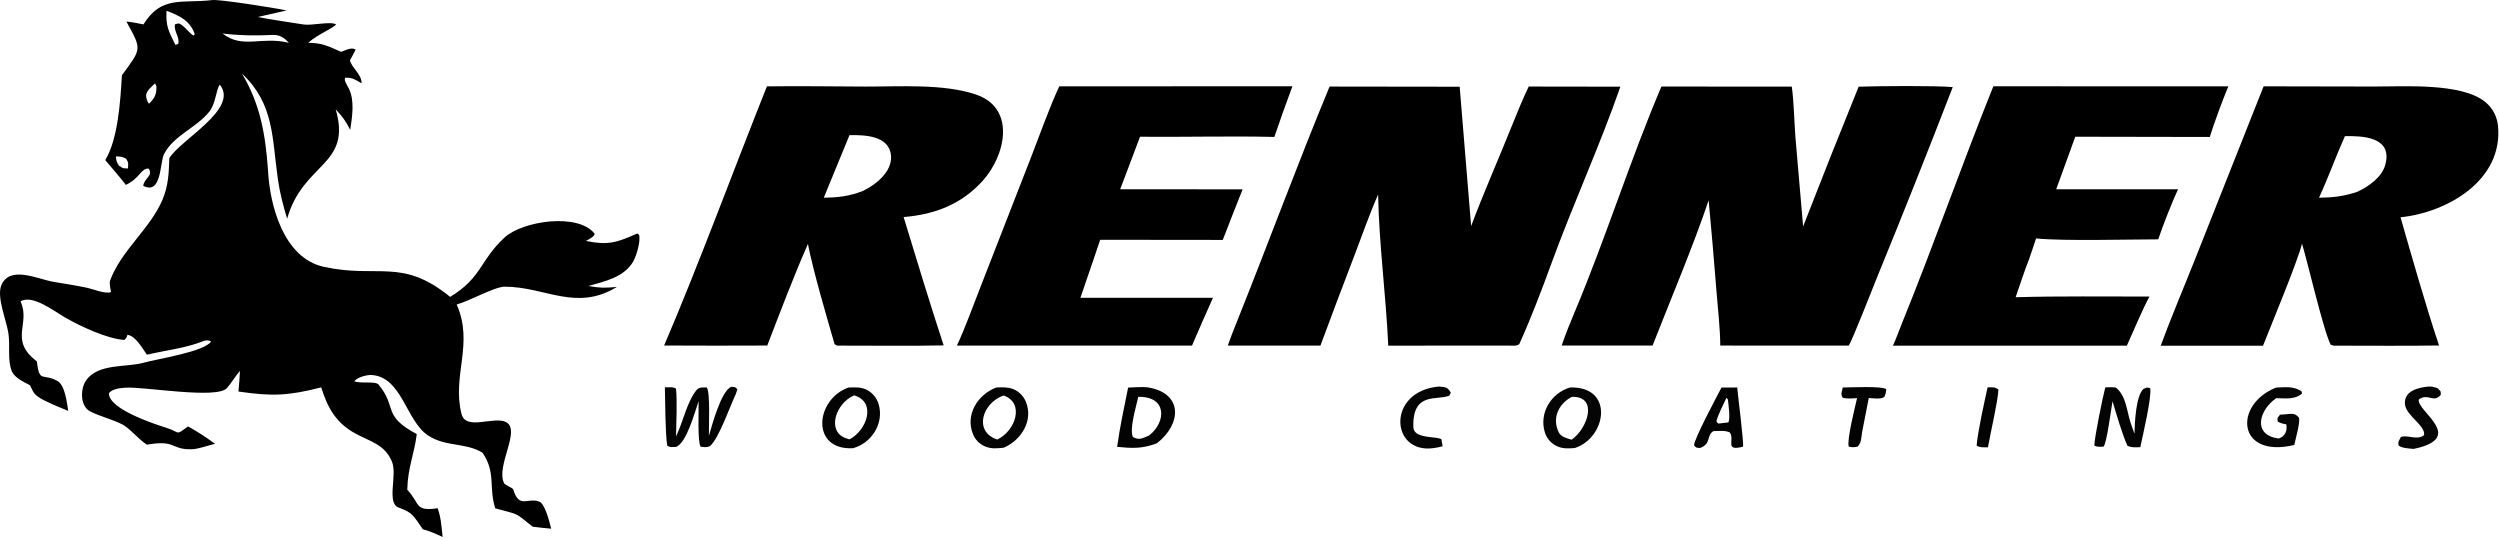
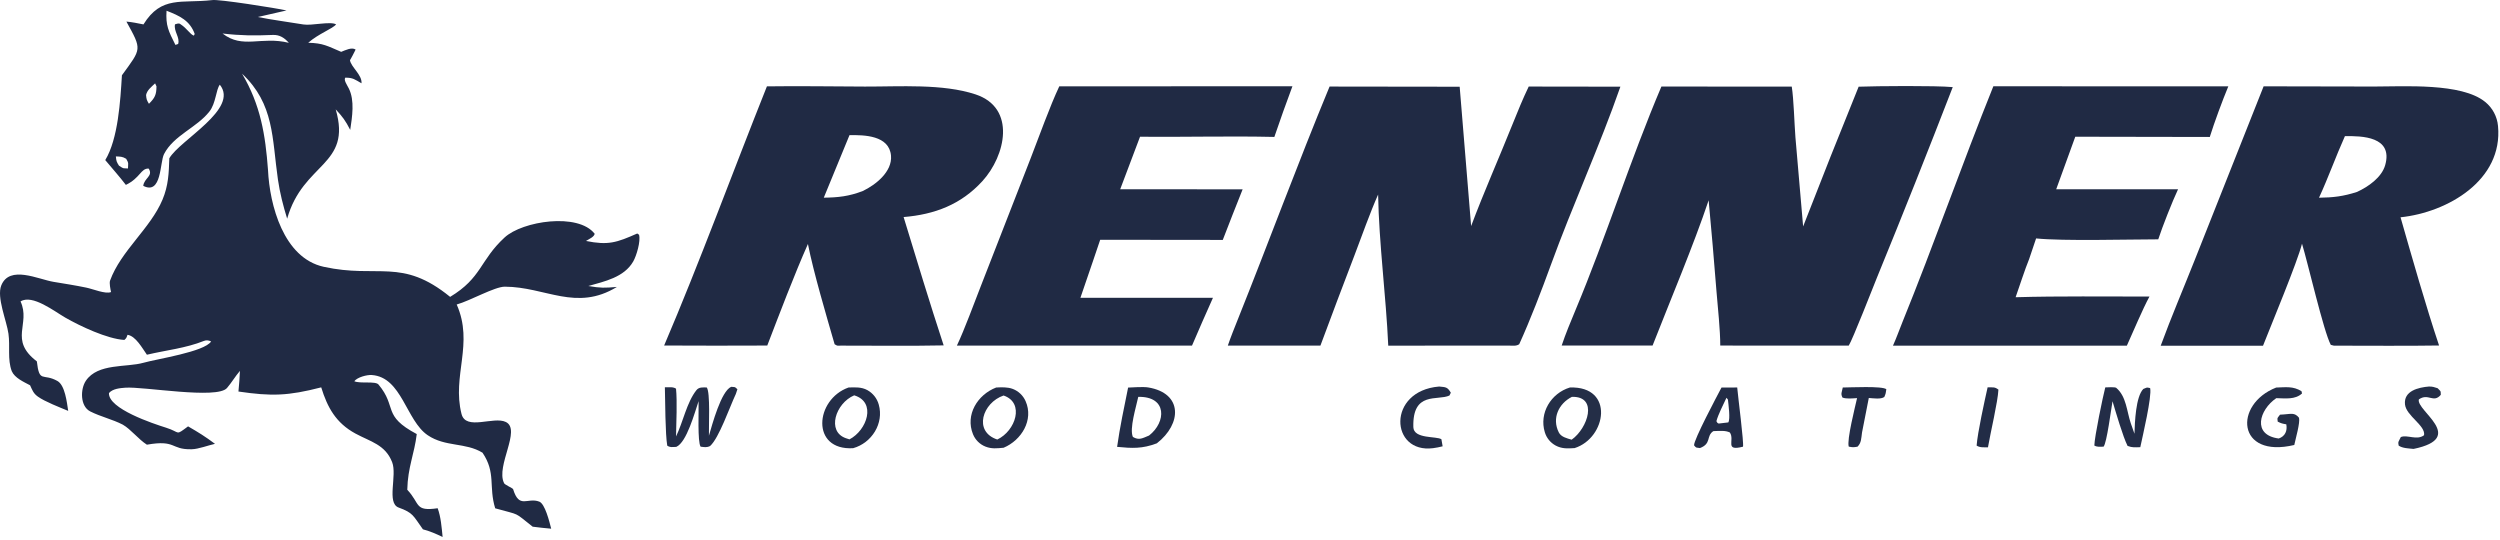
<svg xmlns="http://www.w3.org/2000/svg" width="922" height="199" viewBox="0 0 922 199" fill="none">
-   <path d="M78.236 0.036C80.46 -0.385 101.851 2.997 105.67 3.853C102.145 4.678 98.615 5.483 95.08 6.27C99.735 7.236 107.082 8.218 111.915 9.025C114.925 9.528 121.892 7.77 123.953 8.989C122.744 10.568 117.454 12.438 113.674 15.771C119.217 15.911 120.716 16.953 125.825 19.121C127.362 18.529 129.752 17.297 131.153 18.284C130.989 18.646 129.091 22.38 129.062 22.139C129.362 24.666 133.636 27.626 133.319 30.719C130.806 29.28 130.184 28.629 127.331 28.643C126.715 29.568 127.91 31.171 128.646 32.636C130.868 37.06 129.879 43.111 129.162 47.903C127.393 44.458 126.356 43.075 123.807 40.336C129.887 61.177 111.779 59.829 105.903 80.651C104.432 75.906 103.205 71.105 102.496 66.19C100.301 50.981 101.21 38.381 89.27 27.173C96.088 38.715 97.877 49.65 98.843 62.727C99.448 75.587 104.547 95.132 119.376 98.393C139.508 102.821 148.129 94.915 166.008 109.489C177.738 102.419 176.915 96.059 186.084 87.593C192.703 81.482 213.234 78.363 219.327 86.229C219.025 87.438 217.448 88.032 216.11 88.868C224.352 90.541 227.457 89.457 235.02 86.11L235.679 86.572C236.348 88.959 234.73 94.344 233.538 96.422C230.166 102.301 222.962 103.77 216.978 105.482C221.638 106.267 222.935 106.205 227.51 105.823C212.506 115.006 201.251 105.792 186.188 105.727C182.43 105.711 173.418 110.912 168.43 112.299C174.83 126.788 166.628 138.529 170.203 152.648C171.801 158.961 182.068 153.392 186.58 155.642C192.309 158.499 182.821 171.809 185.872 178.122C185.952 178.723 189.113 180.006 189.239 180.415C191.518 187.848 194.5 183.32 198.884 184.999C201.003 185.811 202.589 192.297 203.284 194.982C201.148 194.839 198.618 194.487 196.458 194.245C189.222 188.578 192.283 190.187 182.629 187.464C180.143 179.396 182.988 174.401 177.954 166.961C171.637 163.092 164.278 164.929 157.738 160.505C149.765 155.111 148.216 139.095 137.129 138.309C135.291 138.179 131.757 139.135 130.667 140.598C132.795 141.576 138.458 140.454 139.593 141.815C146.592 150.209 140.804 153.232 153.696 160.082C152.852 167.327 150.372 172.328 150.206 180.631C155.084 185.788 152.767 188.702 161.413 187.438C162.606 190.696 162.889 194.581 163.235 198.031C160.417 196.727 159.004 196.064 155.972 195.211C152.295 190.081 152.406 189.157 147.011 187.18C142.492 185.525 146.526 175.333 144.623 170.455C142.086 163.953 136.678 162.924 131.093 159.896C123.875 155.983 120.742 150.243 118.466 142.858C106.213 146.023 100.099 146.181 87.939 144.395C88.219 141.815 88.346 139.366 88.485 136.782C86.759 138.787 85.425 141.109 83.706 143.107C80.06 147.345 52.808 142.488 46.254 142.98C44.269 143.129 41.572 143.351 40.185 144.955C39.862 150.753 56.523 156.25 61.241 157.731C66.751 159.462 64.488 160.837 69.357 157.241C73.317 159.524 75.632 160.966 79.287 163.686C76.852 164.225 73.129 165.638 70.773 165.678L70.47 165.682C62.922 165.831 64.985 162.093 54.176 164.001C51.061 162.023 48.26 158.315 45.285 156.61C41.437 154.621 37.133 153.687 33.277 151.732C29.531 149.833 29.571 143.511 31.686 140.397C36.103 133.891 46.633 135.574 52.929 133.784C57.981 132.348 75.303 129.779 77.86 125.936C77.068 125.504 76.101 125.377 75.257 125.715C68.451 128.438 61.279 129.139 54.18 130.822C52.434 128.367 50.044 123.918 47.022 123.479C46.654 124.495 46.659 124.712 45.858 125.37C39.566 124.989 29.61 120.311 24.069 117.13C20.102 114.853 11.913 108.415 7.576 111.169C11.424 119.535 3.118 125.281 13.589 133.278C14.523 141.451 15.806 137.498 21.169 140.502C23.982 142.078 24.657 148.347 25.154 151.535C22.153 150.284 16.44 148.072 14.012 146.295L13.763 146.109C12.31 145.045 11.861 143.743 11.097 142.096C8.71 140.823 5.43 139.4 4.332 136.872C2.709 132.561 3.771 127.726 3.12 123.077C2.443 118.244 -1.294 109.672 0.467 105.274C3.509 97.682 14.116 103.013 19.743 103.945C23.674 104.596 27.909 105.259 31.821 106.075C34.214 106.557 38.982 108.573 40.951 107.706C40.728 106.704 40.263 104.386 40.589 103.49C44.584 92.491 55.485 84.263 59.94 73.612C62.126 68.384 62.261 63.816 62.443 58.379C66.374 51.573 88.279 40.182 81.071 31.238C79.637 33.039 79.641 38.099 77.222 41.138C72.554 47.094 64.037 49.91 60.492 56.831C58.914 59.91 59.699 72.036 52.831 68.54C53.169 65.646 56.614 64.945 54.836 62.172C51.923 62.019 51.762 65.615 46.42 68.192C44.228 65.3 41.204 61.908 38.82 59.042C43.58 51.168 44.387 37.164 44.966 27.756C52.238 17.761 52.407 18.487 46.619 7.962C48.718 8.132 50.836 8.598 52.908 9.002C59.554 -1.728 66.98 1.345 78.236 0.036ZM66.221 8.704L66.616 8.958C69.015 10.524 70.09 12.678 71.499 13.142L71.807 12.523C70.045 7.587 66.22 5.812 61.42 3.962C61.077 9.473 62.131 11.429 64.693 16.564L65.698 16.214C66.455 13.805 64.018 11.596 64.534 8.983C65.208 8.77 65.511 8.612 66.221 8.704ZM106.532 15.795C104.924 13.968 103.119 12.783 100.639 12.887C93.841 13.171 88.797 13.148 82.066 12.354C89.508 18.182 96.318 13.27 106.532 15.795ZM54.928 38.285C57.126 36.091 57.687 34.96 57.71 31.833L57.203 30.745C55.838 32.041 54.233 33.252 53.87 35.048C54.019 36.683 54.091 36.87 54.928 38.285ZM47.199 62.129C47.244 59.87 47.544 60.337 46.537 58.561C45.12 57.693 44.354 57.769 42.731 57.687C42.901 59.427 42.95 59.625 43.879 61.098C45.784 62.297 44.998 62.003 47.199 62.129Z" fill="black" />
-   <path d="M490.348 31.922L538.328 31.986L542.553 83.375C547.278 70.772 552.813 58.329 557.818 45.826C559.673 41.193 561.633 36.415 563.788 31.918L597.598 31.968C589.973 53.874 579.868 75.914 571.933 97.777C568.553 107.075 564.378 117.955 560.293 126.937C559.253 127.704 557.873 127.472 556.488 127.453L511.988 127.477C511.173 109.267 508.563 89.761 508.248 71.744C505.233 78.529 502.243 87.022 499.573 94.048C495.308 105.159 491.108 116.295 486.973 127.456L452.823 127.452C453.898 124.3 455.238 120.97 456.478 117.872C467.903 89.334 478.583 60.312 490.348 31.922Z" fill="black" />
-   <path d="M612.728 31.916L660.803 31.944C661.533 36.648 661.758 45.499 662.148 50.581L664.993 83.515C671.683 66.281 678.508 49.101 685.468 31.974C692.288 31.721 713.753 31.532 720.173 32.127C711.103 55.601 701.798 78.984 692.263 102.273C690.898 105.657 683.133 125.51 681.813 127.459L634.433 127.443C634.443 121.775 633.528 113.384 633.043 107.487C632.158 96.272 631.193 85.064 630.148 73.864C624.588 90.463 615.958 110.845 609.468 127.445L575.948 127.441C577.303 123.331 579.348 118.403 581.028 114.39C592.323 87.416 601.308 58.772 612.728 31.916Z" fill="black" />
-   <path d="M282.84 31.851C294.807 31.676 306.97 31.89 319.005 31.928C331.744 31.968 347.705 30.802 359.79 34.813C374.87 39.819 370.865 57.444 362.291 66.821C354.442 75.405 344.757 79.098 333.25 80.049C338.01 95.629 342.947 111.936 348.023 127.381C335.667 127.64 322.644 127.454 310.238 127.465C308.651 127.447 308.973 127.678 307.805 126.953C304.807 116.577 299.978 100.262 297.964 89.984C292.956 101.257 287.449 115.784 282.968 127.436C270.29 127.498 257.611 127.495 244.933 127.426C257.937 96.999 270.433 62.908 282.84 31.851ZM303.812 72.903C309.133 72.842 313.136 72.4 318.185 70.451C323.034 68.134 329.109 63.276 328.605 57.423C327.955 49.869 318.634 49.76 313.291 49.845L303.812 72.903Z" fill="black" />
-   <path d="M834.823 31.835L875.493 31.916C886.463 31.928 907.838 30.468 916.533 37.591C919.253 39.788 920.958 42.995 921.268 46.477C923.158 66.499 902.643 78.329 885.318 80.137C889.543 94.891 894.693 113.007 899.528 127.419C886.758 127.626 873.543 127.466 860.738 127.48L859.593 127.182C856.978 122.355 851.078 96.674 848.978 89.874C847.333 96.527 837.618 119.808 834.603 127.498L796.868 127.507C800.613 117.267 805.358 106.132 809.433 95.854L834.823 31.835ZM855.248 72.919C860.538 72.85 864.163 72.423 869.253 70.792C873.463 68.866 878.378 65.411 879.658 60.897C882.648 50.336 871.088 50.099 864.803 50.218C861.498 57.572 858.528 65.87 855.248 72.919Z" fill="black" />
-   <path d="M735.148 31.822L821.803 31.84C819.578 37.23 816.693 45.011 814.968 50.514L765.363 50.424L758.323 69.812L803.263 69.811C801.103 74.425 797.533 83.482 795.963 88.267C785.183 88.279 760.918 88.954 750.913 87.931L748.353 95.523C746.828 99.219 744.748 105.689 743.358 109.62C759.443 109.144 776.563 109.392 792.723 109.366C790.218 113.954 786.663 122.472 784.383 127.486L698.123 127.487C699.368 124.753 700.428 121.729 701.563 118.931C713.258 90.124 723.543 60.651 735.148 31.822Z" fill="black" />
-   <path d="M390.664 31.838L476.648 31.816C474.333 38.011 472.113 44.239 469.983 50.5C453.803 50.119 436.759 50.589 420.44 50.435L413.129 69.794L458.283 69.826C455.803 76.028 453.363 82.246 450.963 88.48L405.749 88.43L403.28 95.729L398.459 109.82L447.345 109.817C444.718 115.674 442.141 121.552 439.614 127.453L352.905 127.449C355.631 121.749 359.402 111.46 361.766 105.416L380.174 58.193C383.257 50.272 387.129 39.354 390.664 31.838Z" fill="black" />
-   <path d="M312.931 142.913C315.367 142.832 317.682 142.687 319.859 143.864C321.926 144.998 323.448 146.917 324.08 149.188C326.073 156.123 321.507 163.377 314.627 165.294C298.931 166.204 300.568 147.3 312.931 142.913ZM313.285 162.038C319.764 158.684 323.33 148.294 315.027 145.799C308.133 148.72 304.8 159.126 311.954 161.61C312.394 161.762 312.838 161.904 313.285 162.038Z" fill="black" fill-opacity="0.984" />
-   <path d="M578.983 142.906C595.528 142.362 592.488 161.542 580.708 165.258C578.143 165.417 576.038 165.553 573.723 164.317C571.788 163.272 570.348 161.5 569.723 159.392C567.573 152.333 571.993 145.024 578.983 142.906ZM579.633 162.156C585.583 157.959 589.533 146.082 579.728 146.357C574.838 148.813 572.258 154.29 574.888 159.483C575.738 161.166 577.913 161.664 579.633 162.156Z" fill="black" fill-opacity="0.98" />
-   <path d="M367.384 142.914C369.424 142.818 371.586 142.708 373.528 143.442C375.635 144.256 377.33 145.877 378.239 147.944C381.303 154.854 376.749 162.355 370.126 165.129C367.702 165.354 365.75 165.609 363.446 164.707C361.347 163.878 359.68 162.224 358.837 160.13C355.938 152.995 360.476 145.579 367.384 142.914ZM367.795 162.098C374.558 158.923 377.997 148.528 370.119 145.864C362.372 148.5 358.85 159.126 367.795 162.098Z" fill="black" fill-opacity="0.984" />
-   <path d="M416.046 142.939C417.801 142.841 421.711 142.6 423.429 142.883C436.258 145.002 435.904 156.304 426.637 163.499C421.256 165.549 417.492 165.339 411.989 164.802C412.937 157.919 414.657 149.778 416.046 142.939ZM423.77 160.624C430.139 155.699 430.51 146.11 419.79 146.367C418.985 150.167 416.471 158.124 417.808 161.142C420.111 162.507 421.386 161.583 423.77 160.624Z" fill="black" fill-opacity="0.988" />
-   <path d="M245.204 142.814C246.75 142.853 248.254 142.598 249.317 143.347C249.786 148.098 249.413 155.979 249.319 160.966C251.935 155.601 253.258 148.422 256.834 143.9C257.806 142.672 259.281 142.886 260.642 142.897C262.018 144.585 261.363 157.352 261.451 160.701C262.685 156.496 265.941 144.289 269.652 142.658C271.391 142.834 270.839 142.549 271.957 143.557L271.372 145.304C269.133 150.024 265.173 161.582 261.875 164.496C260.589 165.119 259.794 164.9 258.398 164.737C257.199 163.195 257.731 151.051 257.646 147.934C256.229 152.068 253.266 163.141 249.418 164.804C248.083 164.855 247.12 165.08 246.078 164.349C245.352 160.195 245.318 147.64 245.204 142.814Z" fill="black" fill-opacity="0.984" />
-   <path d="M776.423 142.87C777.098 142.838 780.028 142.676 780.458 143.035C784.208 146.16 784.358 151.754 785.823 156.074C786.273 157.408 786.708 158.669 787.188 159.962C787.323 155.789 787.648 146.337 790.448 143.455C792.093 142.824 791.478 142.827 792.973 143.128C793.683 146.192 790.198 160.845 789.343 164.919C787.483 164.976 786.383 165.131 784.648 164.452C782.948 161.096 780.243 151.802 779.098 147.979C778.603 150.687 777.008 163.335 775.798 164.722C774.468 164.759 773.543 164.937 772.393 164.319C772.453 161.078 775.543 146.277 776.423 142.87Z" fill="black" fill-opacity="0.984" />
-   <path d="M839.448 142.927C843.068 142.815 845.703 142.362 848.798 144.278L848.983 145.114C846.423 147.445 842.903 146.911 839.493 146.84C833.208 151.127 830.463 160.429 840.398 161.722C842.773 160.89 843.628 158.89 843.188 156.494C841.688 156.225 841.388 156.174 840.023 155.501C839.863 153.846 839.708 154.525 840.873 152.929L842.238 152.845C844.843 152.691 846.248 152.027 847.878 154.076C848.338 155.902 846.638 161.654 846.133 164.11C824.878 169.182 823.693 149.108 839.448 142.927Z" fill="black" fill-opacity="0.98" />
-   <path d="M634.893 142.917L640.683 142.908C640.968 146.226 643.198 163.423 642.818 164.739C635.848 166.523 639.903 162.397 637.978 159.506C636.343 158.692 634.203 158.933 632.333 158.977L631.883 159C629.168 160.751 631.278 163.629 626.938 165.243C625.238 164.975 625.728 165.29 624.773 164.25C624.603 162.259 633.173 146.192 634.893 142.917ZM633.843 156.207L637.398 155.787C638.198 154.525 637.458 149.235 637.263 147.389L636.723 146.697C635.623 149.033 633.613 152.996 633.013 155.328C633.443 156.022 633.198 155.858 633.843 156.207Z" fill="black" fill-opacity="0.988" />
-   <path d="M895.803 142.548C897.223 142.559 897.658 142.746 898.988 143.171C900.338 144.592 900.088 143.938 900.163 145.609C897.448 148.833 895.563 144.842 892.073 147.305C890.963 151.476 909.913 161.456 890.128 165.559C888.333 165.372 886.063 165.337 884.633 164.346C884.288 162.837 884.638 162.867 885.428 161.183C887.813 160.21 891.338 162.523 893.988 160.51C894.638 156.951 887.423 153.407 886.963 149.161C886.413 144.137 891.928 142.878 895.803 142.548Z" fill="black" fill-opacity="0.98" />
-   <path d="M530.758 142.551C533.223 142.799 533.803 142.69 535.068 144.833L534.553 145.868C530.233 147.912 520.868 144.111 521.243 157.523C521.368 161.95 529.753 160.797 531.588 161.988L532.043 164.599C530.893 164.898 529.723 165.126 528.548 165.282C512.688 167.363 511.393 144.159 530.758 142.551Z" fill="black" fill-opacity="0.984" />
-   <path d="M679.613 142.912C682.423 142.901 694.083 142.287 695.678 143.538C695.508 144.889 695.478 145.164 694.933 146.406C693.643 147.333 690.923 146.888 689.213 146.772L686.718 159.492C686.403 161.694 686.493 163.322 685.048 164.739C683.538 165.002 683.333 164.998 681.823 164.716C681.033 162.324 684.188 149.953 684.888 146.824C683.203 146.915 681.033 147.189 679.508 146.622C678.803 145.152 679.223 144.895 679.613 142.912Z" fill="black" fill-opacity="0.988" />
-   <path d="M733.033 142.844C735.133 142.903 735.628 142.626 737.018 143.693C736.808 148.183 734.078 159.603 733.163 164.968C731.588 164.954 730.268 165.136 728.978 164.34C729.323 159.591 731.903 147.887 733.033 142.844Z" fill="black" fill-opacity="0.988" />
+   <path d="M78.236 0.036C80.46 -0.385 101.851 2.997 105.67 3.853C102.145 4.678 98.615 5.483 95.08 6.27C99.735 7.236 107.082 8.218 111.915 9.025C114.925 9.528 121.892 7.77 123.953 8.989C122.744 10.568 117.454 12.438 113.674 15.771C119.217 15.911 120.716 16.953 125.825 19.121C127.362 18.529 129.752 17.297 131.153 18.284C130.989 18.646 129.091 22.38 129.062 22.139C129.362 24.666 133.636 27.626 133.319 30.719C130.806 29.28 130.184 28.629 127.331 28.643C126.715 29.568 127.91 31.171 128.646 32.636C130.868 37.06 129.879 43.111 129.162 47.903C127.393 44.458 126.356 43.075 123.807 40.336C129.887 61.177 111.779 59.829 105.903 80.651C104.432 75.906 103.205 71.105 102.496 66.19C100.301 50.981 101.21 38.381 89.27 27.173C96.088 38.715 97.877 49.65 98.843 62.727C99.448 75.587 104.547 95.132 119.376 98.393C139.508 102.821 148.129 94.915 166.008 109.489C177.738 102.419 176.915 96.059 186.084 87.593C192.703 81.482 213.234 78.363 219.327 86.229C219.025 87.438 217.448 88.032 216.11 88.868C224.352 90.541 227.457 89.457 235.02 86.11L235.679 86.572C236.348 88.959 234.73 94.344 233.538 96.422C230.166 102.301 222.962 103.77 216.978 105.482C221.638 106.267 222.935 106.205 227.51 105.823C212.506 115.006 201.251 105.792 186.188 105.727C182.43 105.711 173.418 110.912 168.43 112.299C174.83 126.788 166.628 138.529 170.203 152.648C171.801 158.961 182.068 153.392 186.58 155.642C192.309 158.499 182.821 171.809 185.872 178.122C185.952 178.723 189.113 180.006 189.239 180.415C191.518 187.848 194.5 183.32 198.884 184.999C201.003 185.811 202.589 192.297 203.284 194.982C201.148 194.839 198.618 194.487 196.458 194.245C189.222 188.578 192.283 190.187 182.629 187.464C180.143 179.396 182.988 174.401 177.954 166.961C171.637 163.092 164.278 164.929 157.738 160.505C149.765 155.111 148.216 139.095 137.129 138.309C135.291 138.179 131.757 139.135 130.667 140.598C132.795 141.576 138.458 140.454 139.593 141.815C146.592 150.209 140.804 153.232 153.696 160.082C152.852 167.327 150.372 172.328 150.206 180.631C155.084 185.788 152.767 188.702 161.413 187.438C162.606 190.696 162.889 194.581 163.235 198.031C160.417 196.727 159.004 196.064 155.972 195.211C152.295 190.081 152.406 189.157 147.011 187.18C142.492 185.525 146.526 175.333 144.623 170.455C142.086 163.953 136.678 162.924 131.093 159.896C123.875 155.983 120.742 150.243 118.466 142.858C106.213 146.023 100.099 146.181 87.939 144.395C88.219 141.815 88.346 139.366 88.485 136.782C86.759 138.787 85.425 141.109 83.706 143.107C80.06 147.345 52.808 142.488 46.254 142.98C44.269 143.129 41.572 143.351 40.185 144.955C39.862 150.753 56.523 156.25 61.241 157.731C66.751 159.462 64.488 160.837 69.357 157.241C73.317 159.524 75.632 160.966 79.287 163.686C76.852 164.225 73.129 165.638 70.773 165.678L70.47 165.682C62.922 165.831 64.985 162.093 54.176 164.001C51.061 162.023 48.26 158.315 45.285 156.61C41.437 154.621 37.133 153.687 33.277 151.732C29.531 149.833 29.571 143.511 31.686 140.397C36.103 133.891 46.633 135.574 52.929 133.784C57.981 132.348 75.303 129.779 77.86 125.936C77.068 125.504 76.101 125.377 75.257 125.715C68.451 128.438 61.279 129.139 54.18 130.822C52.434 128.367 50.044 123.918 47.022 123.479C46.654 124.495 46.659 124.712 45.858 125.37C39.566 124.989 29.61 120.311 24.069 117.13C20.102 114.853 11.913 108.415 7.576 111.169C11.424 119.535 3.118 125.281 13.589 133.278C14.523 141.451 15.806 137.498 21.169 140.502C23.982 142.078 24.657 148.347 25.154 151.535C22.153 150.284 16.44 148.072 14.012 146.295L13.763 146.109C12.31 145.045 11.861 143.743 11.097 142.096C8.71 140.823 5.43 139.4 4.332 136.872C2.709 132.561 3.771 127.726 3.12 123.077C2.443 118.244 -1.294 109.672 0.467 105.274C3.509 97.682 14.116 103.013 19.743 103.945C23.674 104.596 27.909 105.259 31.821 106.075C34.214 106.557 38.982 108.573 40.951 107.706C40.728 106.704 40.263 104.386 40.589 103.49C44.584 92.491 55.485 84.263 59.94 73.612C62.126 68.384 62.261 63.816 62.443 58.379C66.374 51.573 88.279 40.182 81.071 31.238C79.637 33.039 79.641 38.099 77.222 41.138C72.554 47.094 64.037 49.91 60.492 56.831C58.914 59.91 59.699 72.036 52.831 68.54C53.169 65.646 56.614 64.945 54.836 62.172C51.923 62.019 51.762 65.615 46.42 68.192C44.228 65.3 41.204 61.908 38.82 59.042C43.58 51.168 44.387 37.164 44.966 27.756C52.238 17.761 52.407 18.487 46.619 7.962C48.718 8.132 50.836 8.598 52.908 9.002C59.554 -1.728 66.98 1.345 78.236 0.036ZM66.221 8.704L66.616 8.958C69.015 10.524 70.09 12.678 71.499 13.142L71.807 12.523C70.045 7.587 66.22 5.812 61.42 3.962C61.077 9.473 62.131 11.429 64.693 16.564L65.698 16.214C66.455 13.805 64.018 11.596 64.534 8.983C65.208 8.77 65.511 8.612 66.221 8.704ZM106.532 15.795C104.924 13.968 103.119 12.783 100.639 12.887C93.841 13.171 88.797 13.148 82.066 12.354C89.508 18.182 96.318 13.27 106.532 15.795ZM54.928 38.285C57.126 36.091 57.687 34.96 57.71 31.833L57.203 30.745C55.838 32.041 54.233 33.252 53.87 35.048C54.019 36.683 54.091 36.87 54.928 38.285ZM47.199 62.129C47.244 59.87 47.544 60.337 46.537 58.561C45.12 57.693 44.354 57.769 42.731 57.687C42.901 59.427 42.95 59.625 43.879 61.098C45.784 62.297 44.998 62.003 47.199 62.129Z" fill="#202A44" />
+   <path d="M490.348 31.922L538.328 31.986L542.553 83.375C547.278 70.772 552.813 58.329 557.818 45.826C559.673 41.193 561.633 36.415 563.788 31.918L597.598 31.968C589.973 53.874 579.868 75.914 571.933 97.777C568.553 107.075 564.378 117.955 560.293 126.937C559.253 127.704 557.873 127.472 556.488 127.453L511.988 127.477C511.173 109.267 508.563 89.761 508.248 71.744C505.233 78.529 502.243 87.022 499.573 94.048C495.308 105.159 491.108 116.295 486.973 127.456L452.823 127.452C453.898 124.3 455.238 120.97 456.478 117.872C467.903 89.334 478.583 60.312 490.348 31.922Z" fill="#202A44" />
+   <path d="M612.728 31.916L660.803 31.944C661.533 36.648 661.758 45.499 662.148 50.581L664.993 83.515C671.683 66.281 678.508 49.101 685.468 31.974C692.288 31.721 713.753 31.532 720.173 32.127C711.103 55.601 701.798 78.984 692.263 102.273C690.898 105.657 683.133 125.51 681.813 127.459L634.433 127.443C634.443 121.775 633.528 113.384 633.043 107.487C632.158 96.272 631.193 85.064 630.148 73.864C624.588 90.463 615.958 110.845 609.468 127.445L575.948 127.441C577.303 123.331 579.348 118.403 581.028 114.39C592.323 87.416 601.308 58.772 612.728 31.916Z" fill="#202A44" />
+   <path d="M282.84 31.851C294.807 31.676 306.97 31.89 319.005 31.928C331.744 31.968 347.705 30.802 359.79 34.813C374.87 39.819 370.865 57.444 362.291 66.821C354.442 75.405 344.757 79.098 333.25 80.049C338.01 95.629 342.947 111.936 348.023 127.381C335.667 127.64 322.644 127.454 310.238 127.465C308.651 127.447 308.973 127.678 307.805 126.953C304.807 116.577 299.978 100.262 297.964 89.984C292.956 101.257 287.449 115.784 282.968 127.436C270.29 127.498 257.611 127.495 244.933 127.426C257.937 96.999 270.433 62.908 282.84 31.851ZM303.812 72.903C309.133 72.842 313.136 72.4 318.185 70.451C323.034 68.134 329.109 63.276 328.605 57.423C327.955 49.869 318.634 49.76 313.291 49.845L303.812 72.903Z" fill="#202A44" />
+   <path d="M834.823 31.835L875.493 31.916C886.463 31.928 907.838 30.468 916.533 37.591C919.253 39.788 920.958 42.995 921.268 46.477C923.158 66.499 902.643 78.329 885.318 80.137C889.543 94.891 894.693 113.007 899.528 127.419C886.758 127.626 873.543 127.466 860.738 127.48L859.593 127.182C856.978 122.355 851.078 96.674 848.978 89.874C847.333 96.527 837.618 119.808 834.603 127.498L796.868 127.507C800.613 117.267 805.358 106.132 809.433 95.854L834.823 31.835ZM855.248 72.919C860.538 72.85 864.163 72.423 869.253 70.792C873.463 68.866 878.378 65.411 879.658 60.897C882.648 50.336 871.088 50.099 864.803 50.218C861.498 57.572 858.528 65.87 855.248 72.919Z" fill="#202A44" />
+   <path d="M735.148 31.822L821.803 31.84C819.578 37.23 816.693 45.011 814.968 50.514L765.363 50.424L758.323 69.812L803.263 69.811C801.103 74.425 797.533 83.482 795.963 88.267C785.183 88.279 760.918 88.954 750.913 87.931L748.353 95.523C746.828 99.219 744.748 105.689 743.358 109.62C759.443 109.144 776.563 109.392 792.723 109.366C790.218 113.954 786.663 122.472 784.383 127.486L698.123 127.487C699.368 124.753 700.428 121.729 701.563 118.931C713.258 90.124 723.543 60.651 735.148 31.822Z" fill="#202A44" />
+   <path d="M390.664 31.838L476.648 31.816C474.333 38.011 472.113 44.239 469.983 50.5C453.803 50.119 436.759 50.589 420.44 50.435L413.129 69.794L458.283 69.826C455.803 76.028 453.363 82.246 450.963 88.48L405.749 88.43L403.28 95.729L398.459 109.82L447.345 109.817C444.718 115.674 442.141 121.552 439.614 127.453L352.905 127.449C355.631 121.749 359.402 111.46 361.766 105.416L380.174 58.193C383.257 50.272 387.129 39.354 390.664 31.838Z" fill="#202A44" />
+   <path d="M312.931 142.913C315.367 142.832 317.682 142.687 319.859 143.864C321.926 144.998 323.448 146.917 324.08 149.188C326.073 156.123 321.507 163.377 314.627 165.294C298.931 166.204 300.568 147.3 312.931 142.913ZM313.285 162.038C319.764 158.684 323.33 148.294 315.027 145.799C308.133 148.72 304.8 159.126 311.954 161.61C312.394 161.762 312.838 161.904 313.285 162.038Z" fill="#202A44" fill-opacity="0.984" />
+   <path d="M578.983 142.906C595.528 142.362 592.488 161.542 580.708 165.258C578.143 165.417 576.038 165.553 573.723 164.317C571.788 163.272 570.348 161.5 569.723 159.392C567.573 152.333 571.993 145.024 578.983 142.906ZM579.633 162.156C585.583 157.959 589.533 146.082 579.728 146.357C574.838 148.813 572.258 154.29 574.888 159.483C575.738 161.166 577.913 161.664 579.633 162.156Z" fill="#202A44" fill-opacity="0.98" />
+   <path d="M367.384 142.914C369.424 142.818 371.586 142.708 373.528 143.442C375.635 144.256 377.33 145.877 378.239 147.944C381.303 154.854 376.749 162.355 370.126 165.129C367.702 165.354 365.75 165.609 363.446 164.707C361.347 163.878 359.68 162.224 358.837 160.13C355.938 152.995 360.476 145.579 367.384 142.914ZM367.795 162.098C374.558 158.923 377.997 148.528 370.119 145.864C362.372 148.5 358.85 159.126 367.795 162.098Z" fill="#202A44" fill-opacity="0.984" />
+   <path d="M416.046 142.939C417.801 142.841 421.711 142.6 423.429 142.883C436.258 145.002 435.904 156.304 426.637 163.499C421.256 165.549 417.492 165.339 411.989 164.802C412.937 157.919 414.657 149.778 416.046 142.939ZM423.77 160.624C430.139 155.699 430.51 146.11 419.79 146.367C418.985 150.167 416.471 158.124 417.808 161.142C420.111 162.507 421.386 161.583 423.77 160.624Z" fill="#202A44" fill-opacity="0.988" />
+   <path d="M245.204 142.814C246.75 142.853 248.254 142.598 249.317 143.347C249.786 148.098 249.413 155.979 249.319 160.966C251.935 155.601 253.258 148.422 256.834 143.9C257.806 142.672 259.281 142.886 260.642 142.897C262.018 144.585 261.363 157.352 261.451 160.701C262.685 156.496 265.941 144.289 269.652 142.658C271.391 142.834 270.839 142.549 271.957 143.557L271.372 145.304C269.133 150.024 265.173 161.582 261.875 164.496C260.589 165.119 259.794 164.9 258.398 164.737C257.199 163.195 257.731 151.051 257.646 147.934C256.229 152.068 253.266 163.141 249.418 164.804C248.083 164.855 247.12 165.08 246.078 164.349C245.352 160.195 245.318 147.64 245.204 142.814Z" fill="#202A44" fill-opacity="0.984" />
+   <path d="M776.423 142.87C777.098 142.838 780.028 142.676 780.458 143.035C784.208 146.16 784.358 151.754 785.823 156.074C786.273 157.408 786.708 158.669 787.188 159.962C787.323 155.789 787.648 146.337 790.448 143.455C792.093 142.824 791.478 142.827 792.973 143.128C793.683 146.192 790.198 160.845 789.343 164.919C787.483 164.976 786.383 165.131 784.648 164.452C782.948 161.096 780.243 151.802 779.098 147.979C778.603 150.687 777.008 163.335 775.798 164.722C774.468 164.759 773.543 164.937 772.393 164.319C772.453 161.078 775.543 146.277 776.423 142.87Z" fill="#202A44" fill-opacity="0.984" />
+   <path d="M839.448 142.927C843.068 142.815 845.703 142.362 848.798 144.278L848.983 145.114C846.423 147.445 842.903 146.911 839.493 146.84C833.208 151.127 830.463 160.429 840.398 161.722C842.773 160.89 843.628 158.89 843.188 156.494C841.688 156.225 841.388 156.174 840.023 155.501C839.863 153.846 839.708 154.525 840.873 152.929L842.238 152.845C844.843 152.691 846.248 152.027 847.878 154.076C848.338 155.902 846.638 161.654 846.133 164.11C824.878 169.182 823.693 149.108 839.448 142.927Z" fill="#202A44" fill-opacity="0.98" />
+   <path d="M634.893 142.917L640.683 142.908C640.968 146.226 643.198 163.423 642.818 164.739C635.848 166.523 639.903 162.397 637.978 159.506C636.343 158.692 634.203 158.933 632.333 158.977L631.883 159C629.168 160.751 631.278 163.629 626.938 165.243C625.238 164.975 625.728 165.29 624.773 164.25C624.603 162.259 633.173 146.192 634.893 142.917ZM633.843 156.207L637.398 155.787C638.198 154.525 637.458 149.235 637.263 147.389L636.723 146.697C635.623 149.033 633.613 152.996 633.013 155.328C633.443 156.022 633.198 155.858 633.843 156.207Z" fill="#202A44" fill-opacity="0.988" />
+   <path d="M895.803 142.548C897.223 142.559 897.658 142.746 898.988 143.171C900.338 144.592 900.088 143.938 900.163 145.609C897.448 148.833 895.563 144.842 892.073 147.305C890.963 151.476 909.913 161.456 890.128 165.559C888.333 165.372 886.063 165.337 884.633 164.346C884.288 162.837 884.638 162.867 885.428 161.183C887.813 160.21 891.338 162.523 893.988 160.51C894.638 156.951 887.423 153.407 886.963 149.161C886.413 144.137 891.928 142.878 895.803 142.548Z" fill="#202A44" fill-opacity="0.98" />
+   <path d="M530.758 142.551C533.223 142.799 533.803 142.69 535.068 144.833L534.553 145.868C530.233 147.912 520.868 144.111 521.243 157.523C521.368 161.95 529.753 160.797 531.588 161.988L532.043 164.599C530.893 164.898 529.723 165.126 528.548 165.282C512.688 167.363 511.393 144.159 530.758 142.551Z" fill="#202A44" fill-opacity="0.984" />
+   <path d="M679.613 142.912C682.423 142.901 694.083 142.287 695.678 143.538C695.508 144.889 695.478 145.164 694.933 146.406C693.643 147.333 690.923 146.888 689.213 146.772L686.718 159.492C686.403 161.694 686.493 163.322 685.048 164.739C683.538 165.002 683.333 164.998 681.823 164.716C681.033 162.324 684.188 149.953 684.888 146.824C683.203 146.915 681.033 147.189 679.508 146.622C678.803 145.152 679.223 144.895 679.613 142.912Z" fill="#202A44" fill-opacity="0.988" />
+   <path d="M733.033 142.844C735.133 142.903 735.628 142.626 737.018 143.693C736.808 148.183 734.078 159.603 733.163 164.968C731.588 164.954 730.268 165.136 728.978 164.34C729.323 159.591 731.903 147.887 733.033 142.844Z" fill="#202A44" fill-opacity="0.988" />
</svg>
